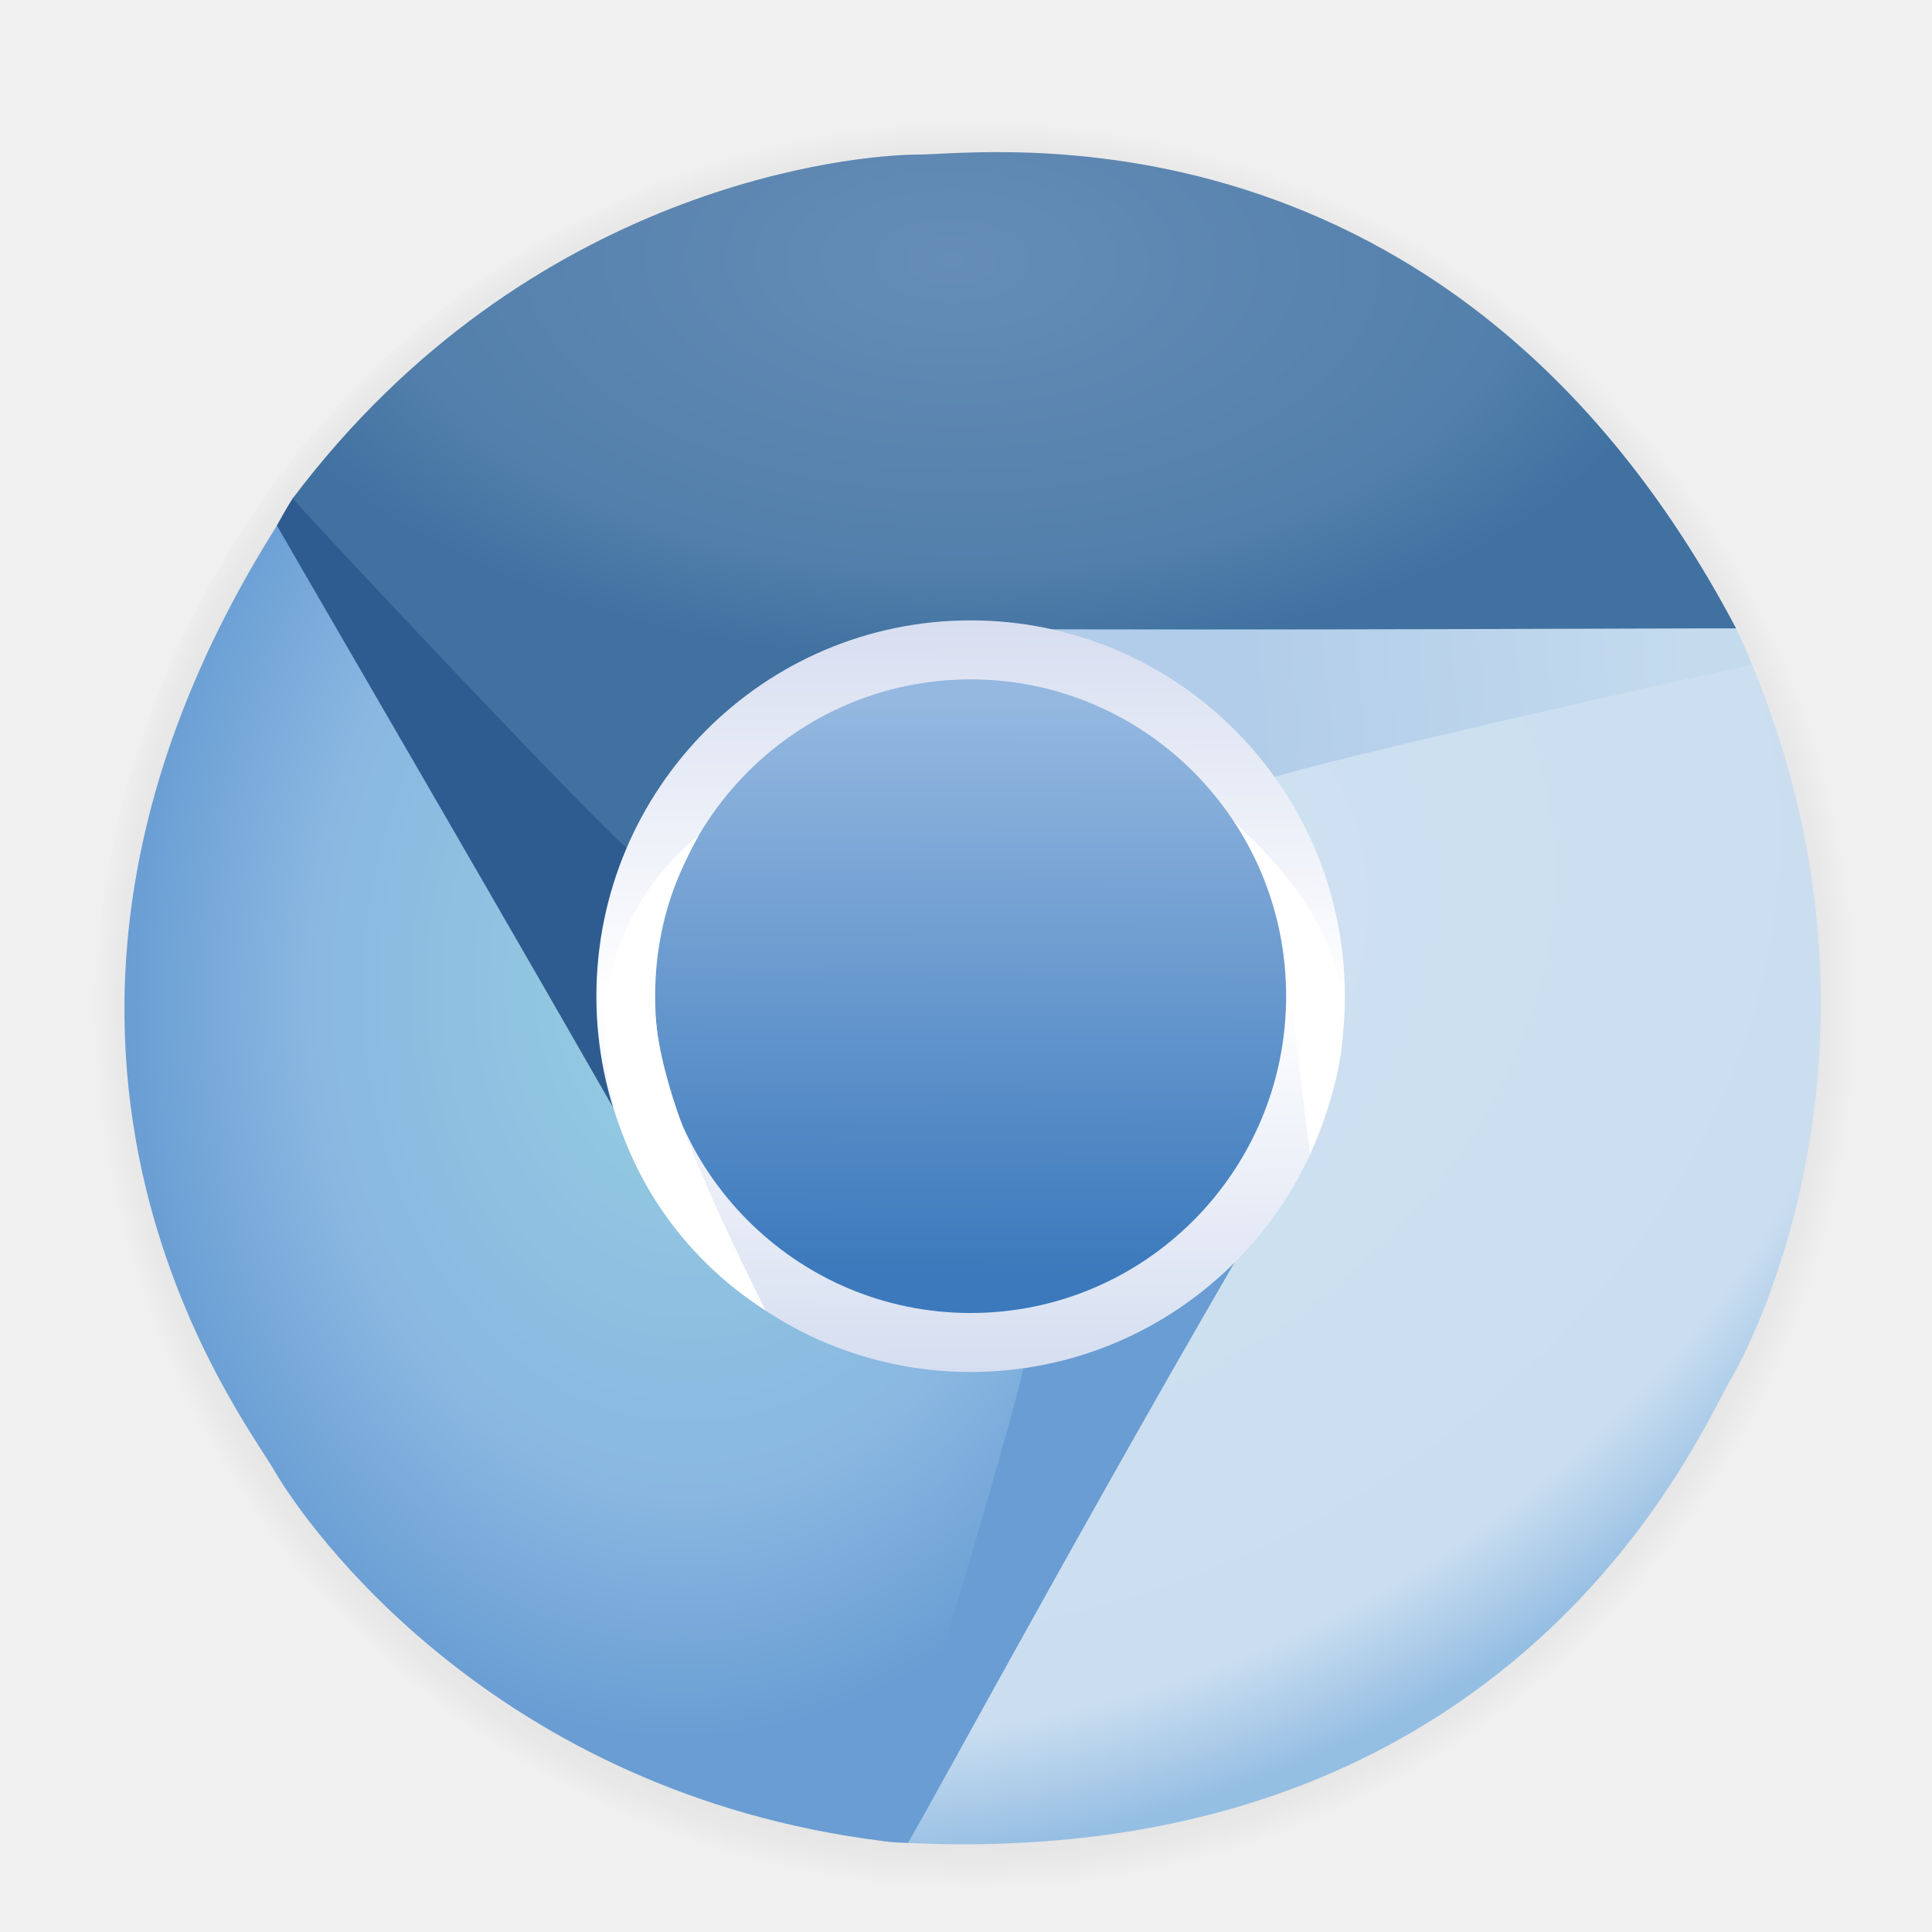
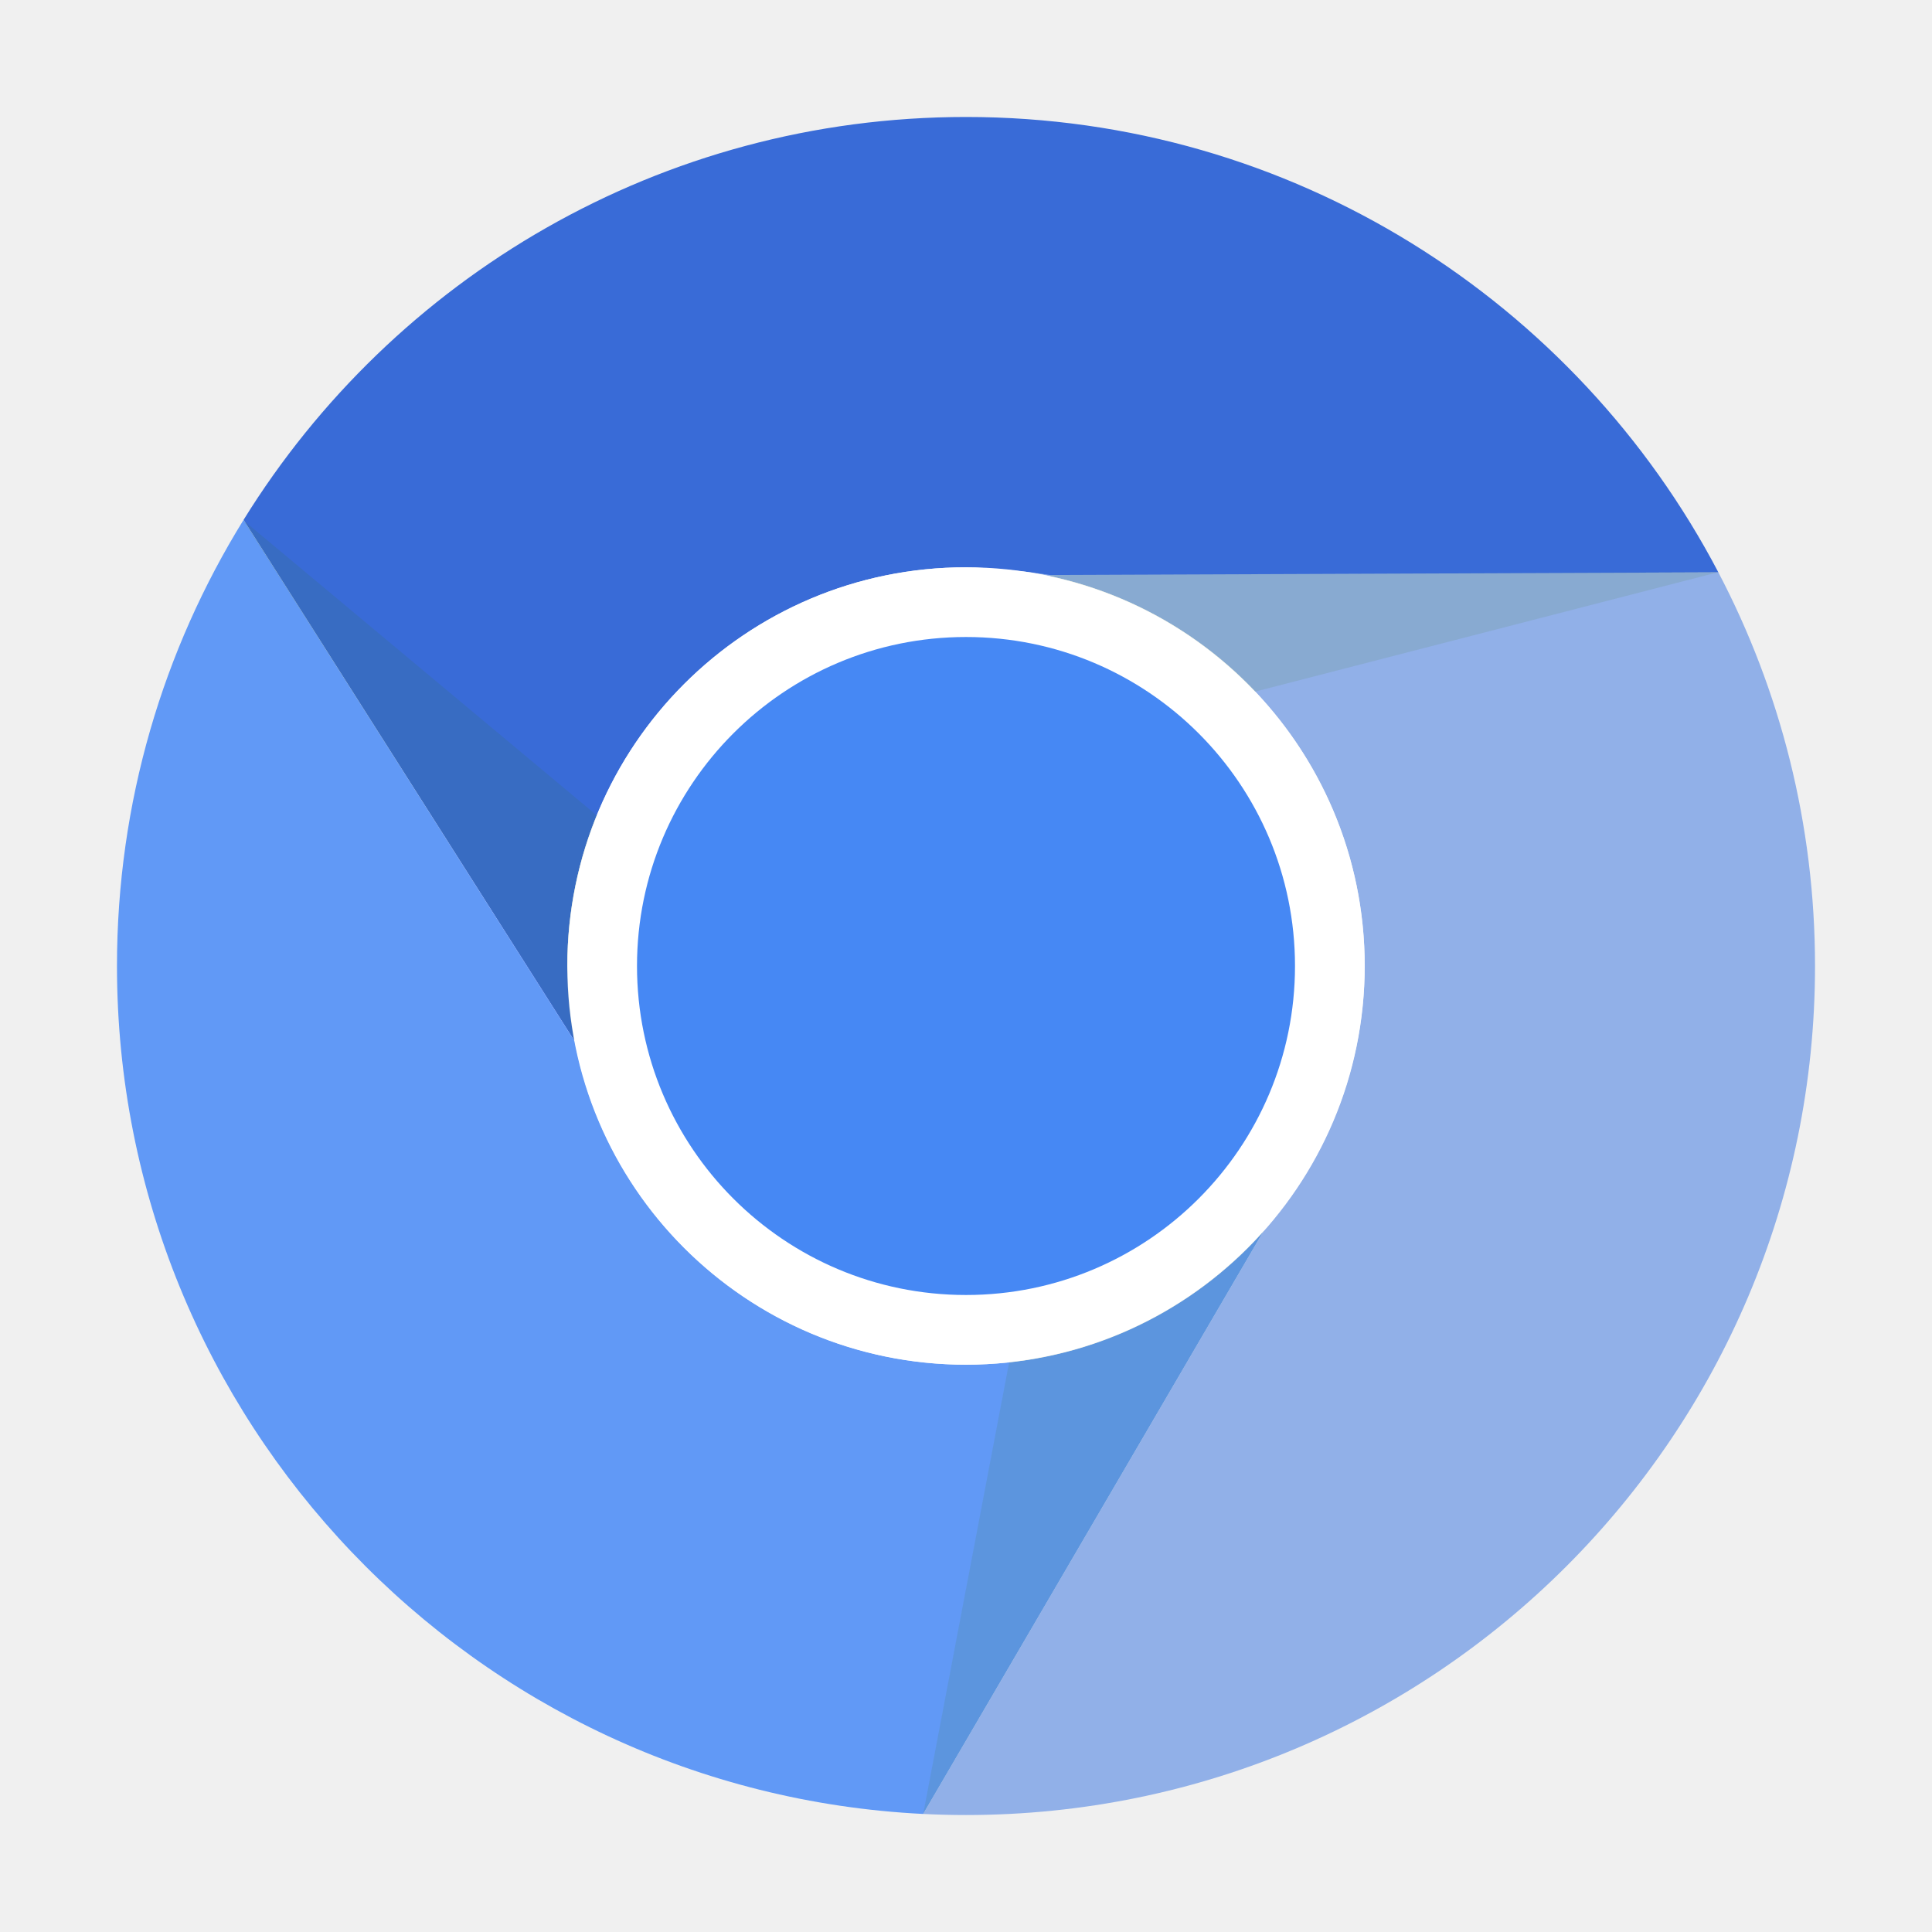
- <svg xmlns="http://www.w3.org/2000/svg" xmlns:xlink="http://www.w3.org/1999/xlink" version="1.1" width="256" height="256" id="svg3039">
-   <defs id="defs3043">
-     <linearGradient id="linearGradient3803">
-       <stop style="stop-color:#d7def0;stop-opacity:1;" offset="0" id="stop3805" />
-       <stop id="stop3811" offset="0.5" style="stop-color:#ffffff;stop-opacity:1" />
-       <stop style="stop-color:#d5def0;stop-opacity:1" offset="1" id="stop3807" />
-     </linearGradient>
-     <linearGradient id="linearGradient3776">
-       <stop id="stop3778" offset="0" style="stop-color:#b2cde9;stop-opacity:1" />
-       <stop id="stop3780" offset="1" style="stop-color:#c4dbee;stop-opacity:1" />
-     </linearGradient>
-     <linearGradient id="linearGradient3750">
-       <stop id="stop3752" offset="0" style="stop-color:#d0e2f1;stop-opacity:1" />
-       <stop style="stop-color:#cadef0;stop-opacity:1" offset="0.856" id="stop3756" />
-       <stop id="stop3754" offset="1" style="stop-color:#95bee3;stop-opacity:1" />
-     </linearGradient>
-     <linearGradient id="linearGradient3708">
-       <stop style="stop-color:#658db6;stop-opacity:1" offset="0" id="stop3710" />
-       <stop id="stop3716" offset="0.768" style="stop-color:#527fab;stop-opacity:1;" />
-       <stop style="stop-color:#4071a0;stop-opacity:1" offset="1" id="stop3712" />
-     </linearGradient>
-     <linearGradient id="linearGradient3698">
-       <stop style="stop-color:#96d0e1;stop-opacity:1" offset="0" id="stop3700" />
-       <stop id="stop3706" offset="0.678" style="stop-color:#89b7e1;stop-opacity:1" />
-       <stop style="stop-color:#699dd3;stop-opacity:1" offset="1" id="stop3702" />
-     </linearGradient>
-     <linearGradient id="linearGradient3647">
-       <stop style="stop-color:#3b79bc;stop-opacity:1;" offset="0" id="stop3649" />
-       <stop style="stop-color:#94b8e0;stop-opacity:1" offset="1" id="stop3651" />
-     </linearGradient>
-     <linearGradient id="linearGradient3588">
-       <stop style="stop-color:#ffffff;stop-opacity:1" offset="0" id="stop3590" />
-       <stop style="stop-color:#000000;stop-opacity:0;" offset="1" id="stop3592" />
-     </linearGradient>
-     <radialGradient xlink:href="#linearGradient3588" id="radialGradient3594" cx="-118.78" cy="121.492" fx="-118.78" fy="121.492" r="25.492" gradientUnits="userSpaceOnUse" gradientTransform="matrix(0.02177942,-0.9574359,0.9787233,0.02221687,-235.0993,5.068445)" />
-     <linearGradient xlink:href="#linearGradient3647" id="linearGradient3653" x1="-397.813" y1="149.188" x2="-397.559" y2="51.356" gradientUnits="userSpaceOnUse" />
-     <radialGradient xlink:href="#linearGradient3698" id="radialGradient3704" cx="-383.275" cy="217.91" fx="-383.275" fy="217.91" r="59.402" gradientTransform="matrix(-1.286157,-0.08596317,0.1145368,-1.713676,-425.0198,469.501)" gradientUnits="userSpaceOnUse" />
-     <radialGradient xlink:href="#linearGradient3708" id="radialGradient3714" cx="-123.5" cy="-11.571" fx="-123.5" fy="-11.571" r="95.627" gradientTransform="matrix(-0.00756512,0.557514,-1.031459,-0.01398286,113.2397,103.212)" gradientUnits="userSpaceOnUse" />
-     <radialGradient xlink:href="#linearGradient3750" id="radialGradient3748" cx="-94.873" cy="165.273" fx="-94.873" fy="165.273" r="60.481" gradientTransform="matrix(0.8129388,1.6998,-2.151909,1.029162,564.3949,118.4792)" gradientUnits="userSpaceOnUse" />
-     <linearGradient xlink:href="#linearGradient3776" id="linearGradient3774" x1="162.071" y1="85.24" x2="220.761" y2="78.876" gradientUnits="userSpaceOnUse" gradientTransform="translate(3.391713,7.418629)" />
-     <linearGradient xlink:href="#linearGradient3803" id="linearGradient3809" x1="-382.041" y1="37.281" x2="-381.394" y2="165.567" gradientUnits="userSpaceOnUse" />
+ <svg xmlns="http://www.w3.org/2000/svg" id="svg2" version="1.1" width="512" height="512" viewBox="0 0 512 512">
+   <defs id="defs6">
+     <clipPath id="clipPath3947" clipPathUnits="userSpaceOnUse">
+       <ellipse ry="212.236" rx="203.243" cy="256.471" cx="256.521" id="ellipse3949" style="opacity:1;fill:#ffc82d;fill-opacity:1;stroke:none;stroke-width:0;stroke-linecap:butt;stroke-linejoin:miter;stroke-miterlimit:4;stroke-dasharray:none;stroke-dashoffset:0;stroke-opacity:1" />
+     </clipPath>
+     <clipPath id="clipPath4806" clipPathUnits="userSpaceOnUse">
+       <circle r="211.627" cy="248.915" cx="249.461" id="circle4808" style="opacity:1;fill:#f6c439;fill-opacity:1;stroke:none;stroke-width:0;stroke-linecap:butt;stroke-linejoin:miter;stroke-miterlimit:4;stroke-dasharray:none;stroke-dashoffset:0;stroke-opacity:1" />
+     </clipPath>
+     <clipPath id="clipPath4837" clipPathUnits="userSpaceOnUse">
+       <circle r="207.136" cy="256" cx="256" id="circle4839" style="opacity:1;fill:#0fa15f;fill-opacity:1;stroke:none;stroke-width:0;stroke-linecap:butt;stroke-linejoin:miter;stroke-miterlimit:4;stroke-dasharray:none;stroke-dashoffset:0;stroke-opacity:1" />
+     </clipPath>
+     <clipPath id="clipPath5050" clipPathUnits="userSpaceOnUse">
+       <path id="path5052" d="M 256,45.268 A 210.732,210.732 0 0 0 45.268,256 210.732,210.732 0 0 0 256,466.732 210.732,210.732 0 0 0 466.732,256 210.732,210.732 0 0 0 256,45.268 Z m 0,111.844 A 98.889,98.889 0 0 1 354.889,256 98.889,98.889 0 0 1 256,354.889 98.889,98.889 0 0 1 157.111,256 98.889,98.889 0 0 1 256,157.111 Z" style="opacity:1;fill:#f9f9f9;fill-opacity:1;stroke:none;stroke-width:0;stroke-linecap:butt;stroke-linejoin:miter;stroke-miterlimit:4;stroke-dasharray:none;stroke-dashoffset:0;stroke-opacity:1" />
+     </clipPath>
+     <clipPath id="clipPath5127" clipPathUnits="userSpaceOnUse">
+       <path id="path5129" d="M 256,45.268 A 210.732,210.732 0 0 0 45.268,256 210.732,210.732 0 0 0 256,466.732 210.732,210.732 0 0 0 466.732,256 210.732,210.732 0 0 0 256,45.268 Z m 0,111.844 A 98.889,98.889 0 0 1 354.889,256 98.889,98.889 0 0 1 256,354.889 98.889,98.889 0 0 1 157.111,256 98.889,98.889 0 0 1 256,157.111 Z" style="opacity:1;fill:#f9f9f9;fill-opacity:1;stroke:none;stroke-width:0;stroke-linecap:butt;stroke-linejoin:miter;stroke-miterlimit:4;stroke-dasharray:none;stroke-dashoffset:0;stroke-opacity:1" />
+     </clipPath>
  </defs>
-   <path style="fill:url(#radialGradient3594);fill-opacity:1;fill-rule:nonzero;stroke:none" id="path2814" d="m -92.746,122.576 a 25.492,25.492 0 1 1 -50.983,0 25.492,25.492 0 1 1 50.983,0 z" transform="matrix(4.680851,0,0,4.797872,685.1048,-449.6995)" />
-   <path style="fill:url(#linearGradient3774);fill-opacity:1;fill-rule:nonzero;stroke:none" d="m 232.173,88.12 c 0,15.674 -19.791,34.932 -45.844,34.932 -26.053,0 -59.922,-16.081 -59.922,-31.755 0,-15.674 21.12,-28.38 47.172,-28.38 19.903,0 46.361,18.293 56.46,20.352 0.792,1.711 1.369,2.925 2.134,4.852 z" id="path3655" />
-   <path style="fill:#2e5c91;fill-opacity:1;fill-rule:nonzero;stroke:none" d="m 38.822,65.972 c 12.381,-9.611 35.315,-1.245 51.29,19.335 15.975,20.58 17.695,51.065 5.313,60.676 -12.381,9.611 -34.176,-5.292 -50.151,-25.872 -12.204,-15.722 -4.051,-41.191 -8.616,-50.431 0.616,-1.122 1.382,-2.457 2.164,-3.709 z" id="path3655-4-8" />
-   <path style="fill:url(#radialGradient3714);fill-opacity:1;fill-rule:nonzero;stroke:none" d="m 230.043,83.262 c -7.008,-0.033 -61.07,0.29 -107.666,0.065 -17.371,5.108 -31.705,13.259 -39.182,29.155 -5.336,-4.542 -40.746,-42.216 -44.407,-46.441 31.39,-41.649 74.528,-45.559 82.915,-45.559 8.387,0 70.644,-8.632 108.339,62.78 z" id="path3596" />
-   <path style="fill:#699dd3;fill-opacity:1;fill-rule:nonzero;stroke:none" d="m 117.125,243.968 c -12.498,-9.459 -14.575,-36.939 1.146,-57.714 15.722,-20.774 41.036,-34.948 53.534,-25.489 12.498,9.459 7.448,38.967 -8.274,59.741 -12.01,15.87 -35.491,16.885 -43.227,23.695 -1.239,-0.045 -1.955,-0.06 -3.18,-0.234 z" id="path3655-4" />
-   <path style="fill:url(#radialGradient3748);fill-opacity:1;fill-rule:nonzero;stroke:none" d="m 120.303,244.201 c 3.584,-6.023 28.859,-52.899 52.691,-92.939 4.411,-17.561 5.347,-33.642 -4.558,-48.15 6.622,-2.294 58.239,-13.976 63.737,-14.988 19.966,48.18 1.45,87.338 -2.805,94.566 -4.255,7.228 -28.402,65.257 -109.065,61.511 z" id="path3596-1" />
-   <path style="fill:url(#radialGradient3704);fill-opacity:1;fill-rule:nonzero;stroke:none" d="m 36.697,69.643 c 3.469,6.09 30.723,52.78 53.779,93.273 13.094,12.505 27.685,19.485 45.192,18.033 -1.274,6.891 -16.629,57.75 -18.464,63.031 -51.756,-6.422 -76.67,-41.855 -80.855,-49.123 -4.185,-7.269 -42.73,-56.915 0.348,-125.214 z" id="path3596-1-7" />
-   <path transform="matrix(0.7729474,0,0,0.776191,435.9065,53.27571)" style="fill:url(#linearGradient3653);fill-opacity:1;stroke:url(#linearGradient3809);stroke-width:10.07;stroke-miterlimit:4;stroke-opacity:1" d="m -338.441,101.424 c 0,32.65 -26.468,59.119 -59.119,59.119 -32.65,0 -59.119,-26.468 -59.119,-59.119 0,-32.65 26.468,-59.119 59.119,-59.119 32.65,0 59.119,26.468 59.119,59.119 z" id="path3645" />
-   <path style="fill:#ffffff;fill-opacity:1;fill-rule:nonzero;stroke:none" d="m 163.546,108.896 c 18.53,17.098 16.033,29.558 10.062,44 -3.109,-22.25 -2.345,-32.427 -10.062,-44 z" id="rect3782" />
-   <path style="fill:#ffffff;fill-opacity:1;fill-rule:nonzero;stroke:none" d="m 101.421,173.639 c -22.646,-14.473 -29.81,-45.72 -8.813,-62.99 -10.848,19.775 -6.225,32.399 8.813,62.99 z" id="rect3782-4" />
+   <path style="opacity:1;fill:#91b0e8;fill-opacity:1;stroke:none;stroke-width:0;stroke-linecap:butt;stroke-linejoin:miter;stroke-miterlimit:4;stroke-dasharray:none;stroke-dashoffset:0;stroke-opacity:1" d="m 455.383,151.674 c -315.144,251.773 -157.572,125.886 0,0 z m 0,0 -182.158,0.071 c 50.16,8.226 88.436,51.767 88.436,104.256 -0.037,25.814 -9.522,50.721 -26.666,70.02 l -90.34,154.696 c 3.758,0.187 7.54,0.284 11.344,0.284 124.264,4.4e-4 225,-100.736 225,-225 1.4e-4,-37.655 -9.265,-73.14 -25.617,-104.326 z" id="path4797" />
+   <path style="fill:#396BD7;fill-opacity:1;stroke-width:1.191" clip-path="none" d="M 256,31 C 175.107,31 104.196,73.696 64.543,137.775 L 152.345,276.051 C 152.752,282.632 150.344,256.473 150.339,256 150.339,197.645 197.645,150.339 256,150.339 c 5.479,0.044 16.793,1.148 22.199,2.04 l 177.185,-0.705 C 417.774,79.944 342.609,31 256,31 Z M 64.516,137.818 c -54.566,261.009 -27.283,130.505 0,0 z" id="path3923" />
+   <path style="fill:#6199F6;fill-opacity:1;stroke-width:1.191" clip-path="none" d="M 64.543,137.775 C 43.283,172.131 31,212.629 31,256 31,376.46 125.663,474.807 244.656,480.716 L 334.996,326.02 C 314.971,348.649 286.217,361.623 256,361.661 205.409,361.619 161.946,325.723 152.345,276.051 Z" id="path3923-1" />
+   <circle style="opacity:1;fill:#ffffff;fill-opacity:1;stroke:none;stroke-width:0;stroke-linecap:butt;stroke-linejoin:miter;stroke-miterlimit:4;stroke-dasharray:none;stroke-dashoffset:0;stroke-opacity:1" id="path4162" cx="256" cy="256" r="105.662" />
+   <circle style="opacity:1;fill:#4688F4;fill-opacity:1;stroke:none;stroke-width:0;stroke-linecap:butt;stroke-linejoin:miter;stroke-miterlimit:4;stroke-dasharray:none;stroke-dashoffset:0;stroke-opacity:1" id="path3956" cx="256" cy="256" clip-path="none" r="87.188" />
+   <path style="opacity:0.1;fill:#367100;fill-opacity:1;stroke:none;stroke-width:0;stroke-linecap:butt;stroke-linejoin:miter;stroke-miterlimit:4;stroke-dasharray:none;stroke-dashoffset:0;stroke-opacity:1" d="m 76.52,145.275 82.559,129.439 31.167,-34.482 z m 366.238,12.965 -165.967,0.71 16.342,37.878 149.625,-38.587 z m -167.403,150.672 -29.982,157.574 84.555,-144.809 z" id="rect5020-5-5" clip-path="url(#clipPath5127)" transform="matrix(1.067705,0,0,1.067705,-17.33241,-17.33241)" />
</svg>
